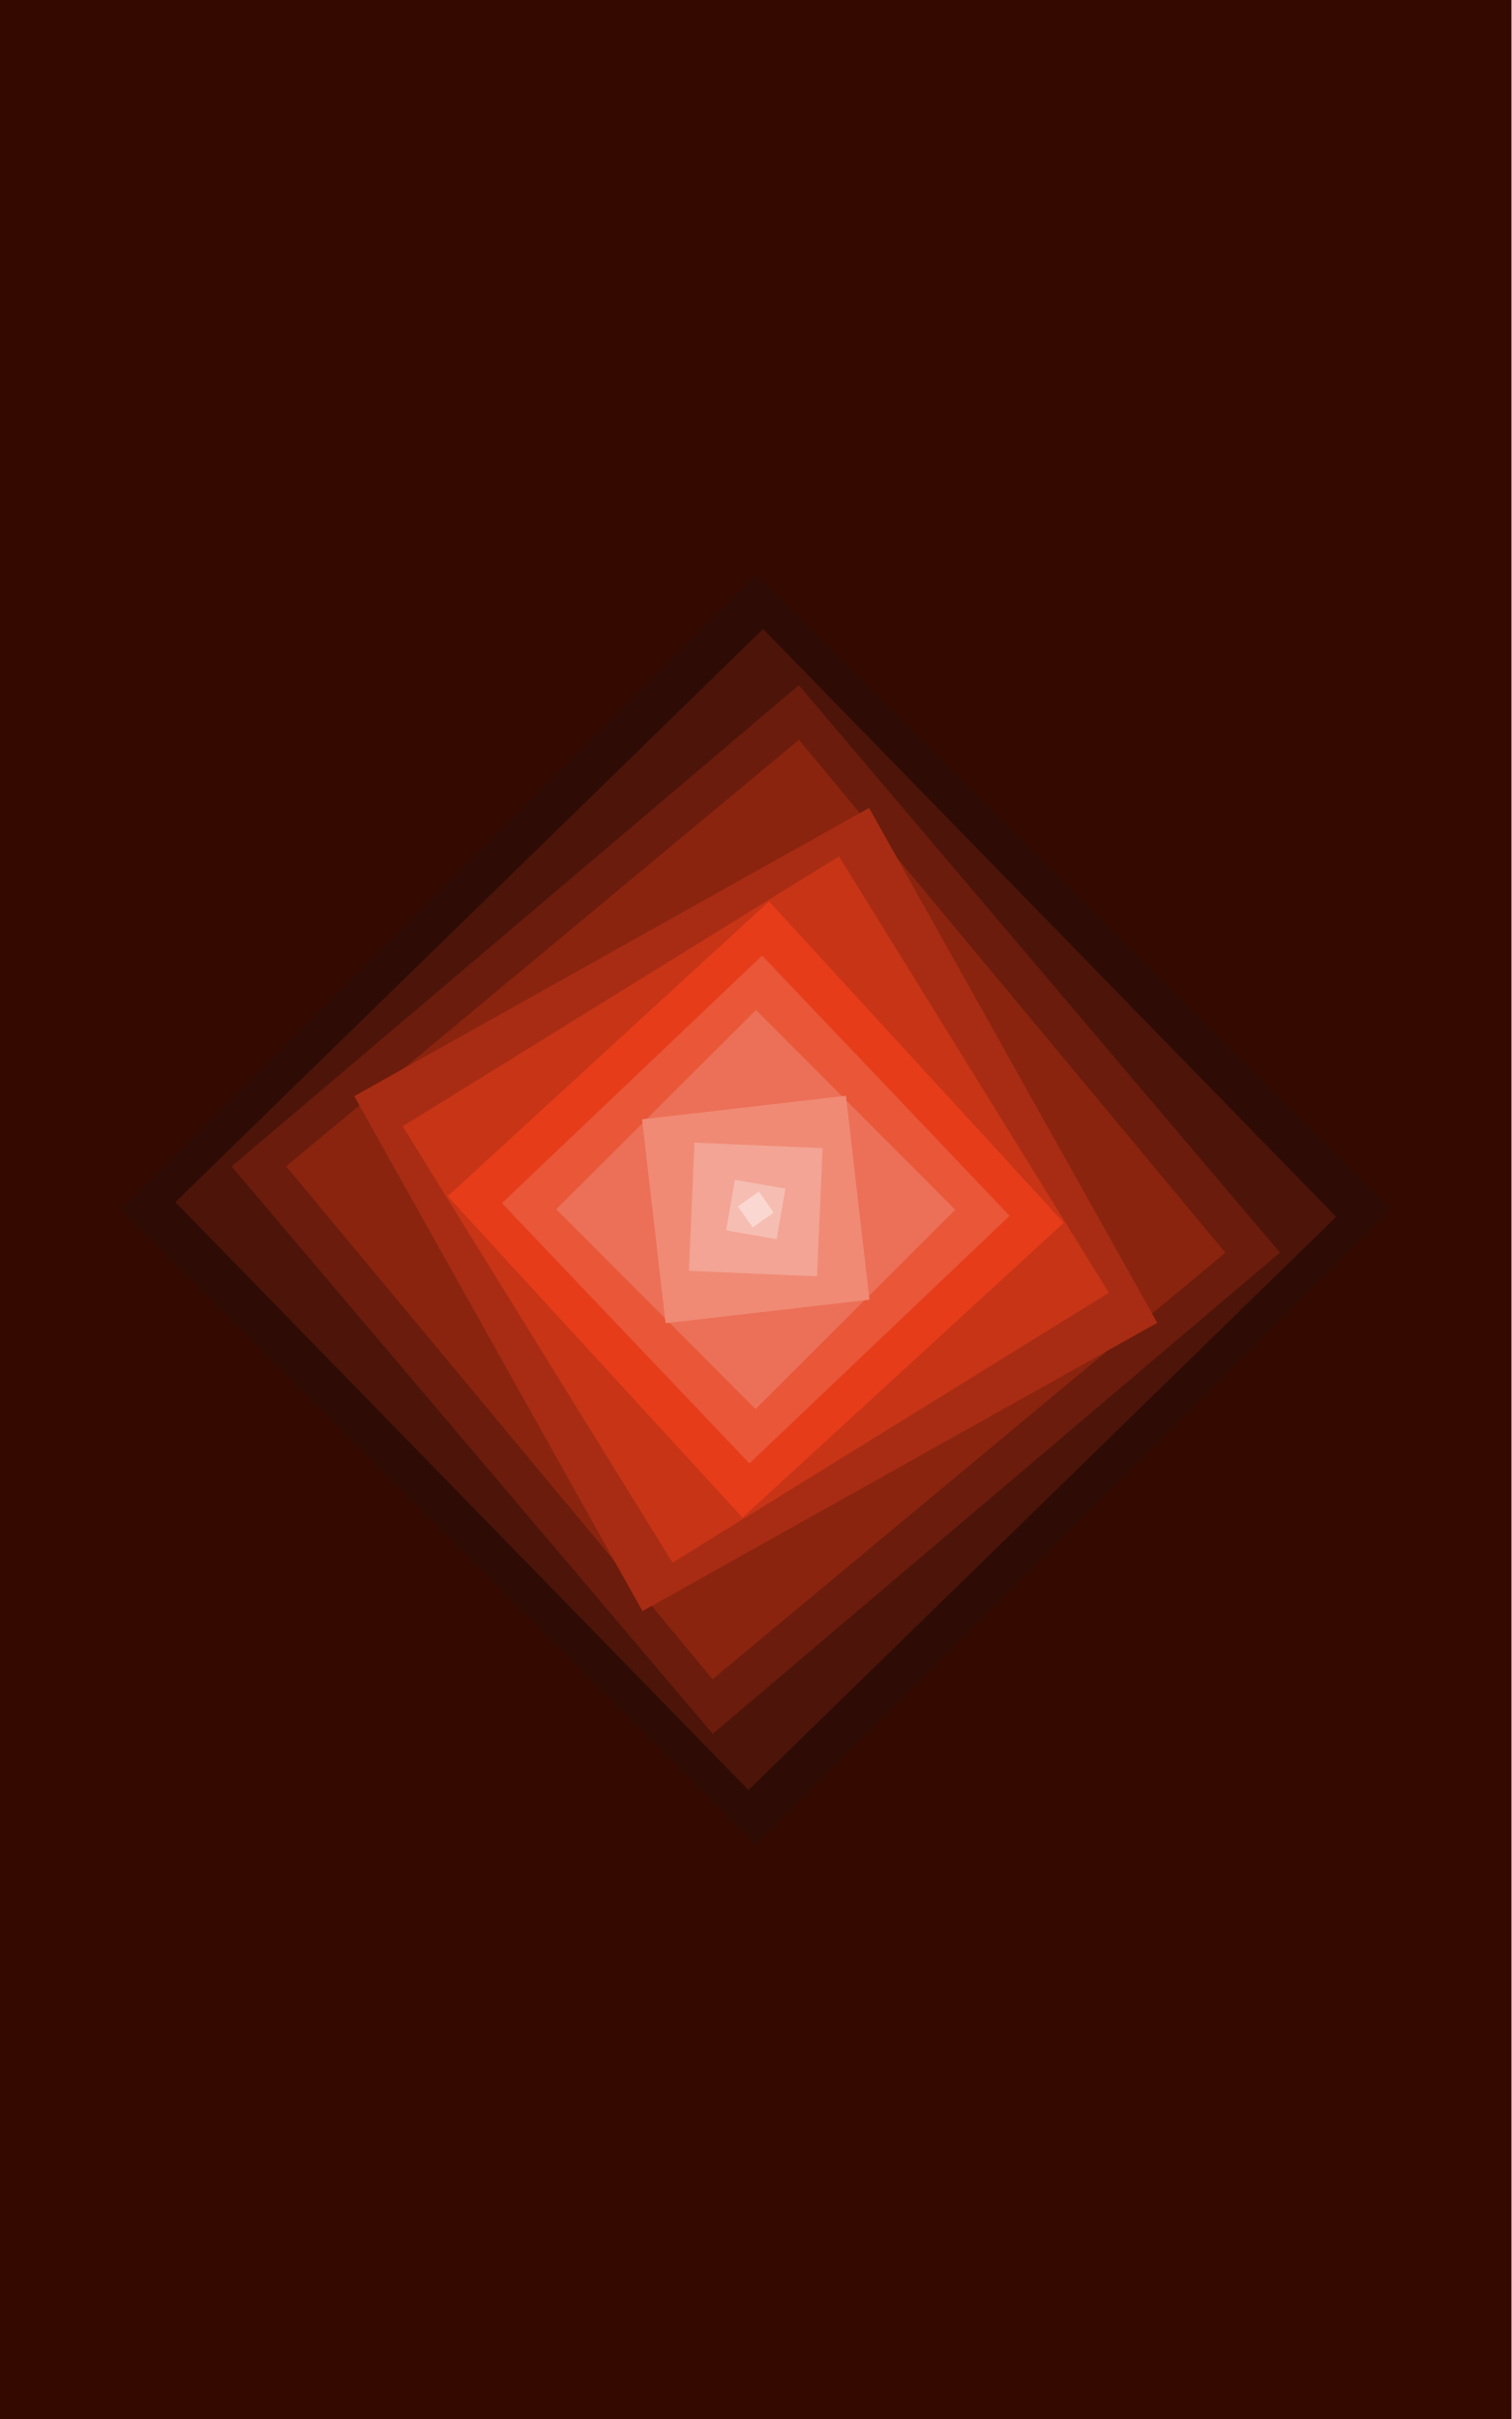
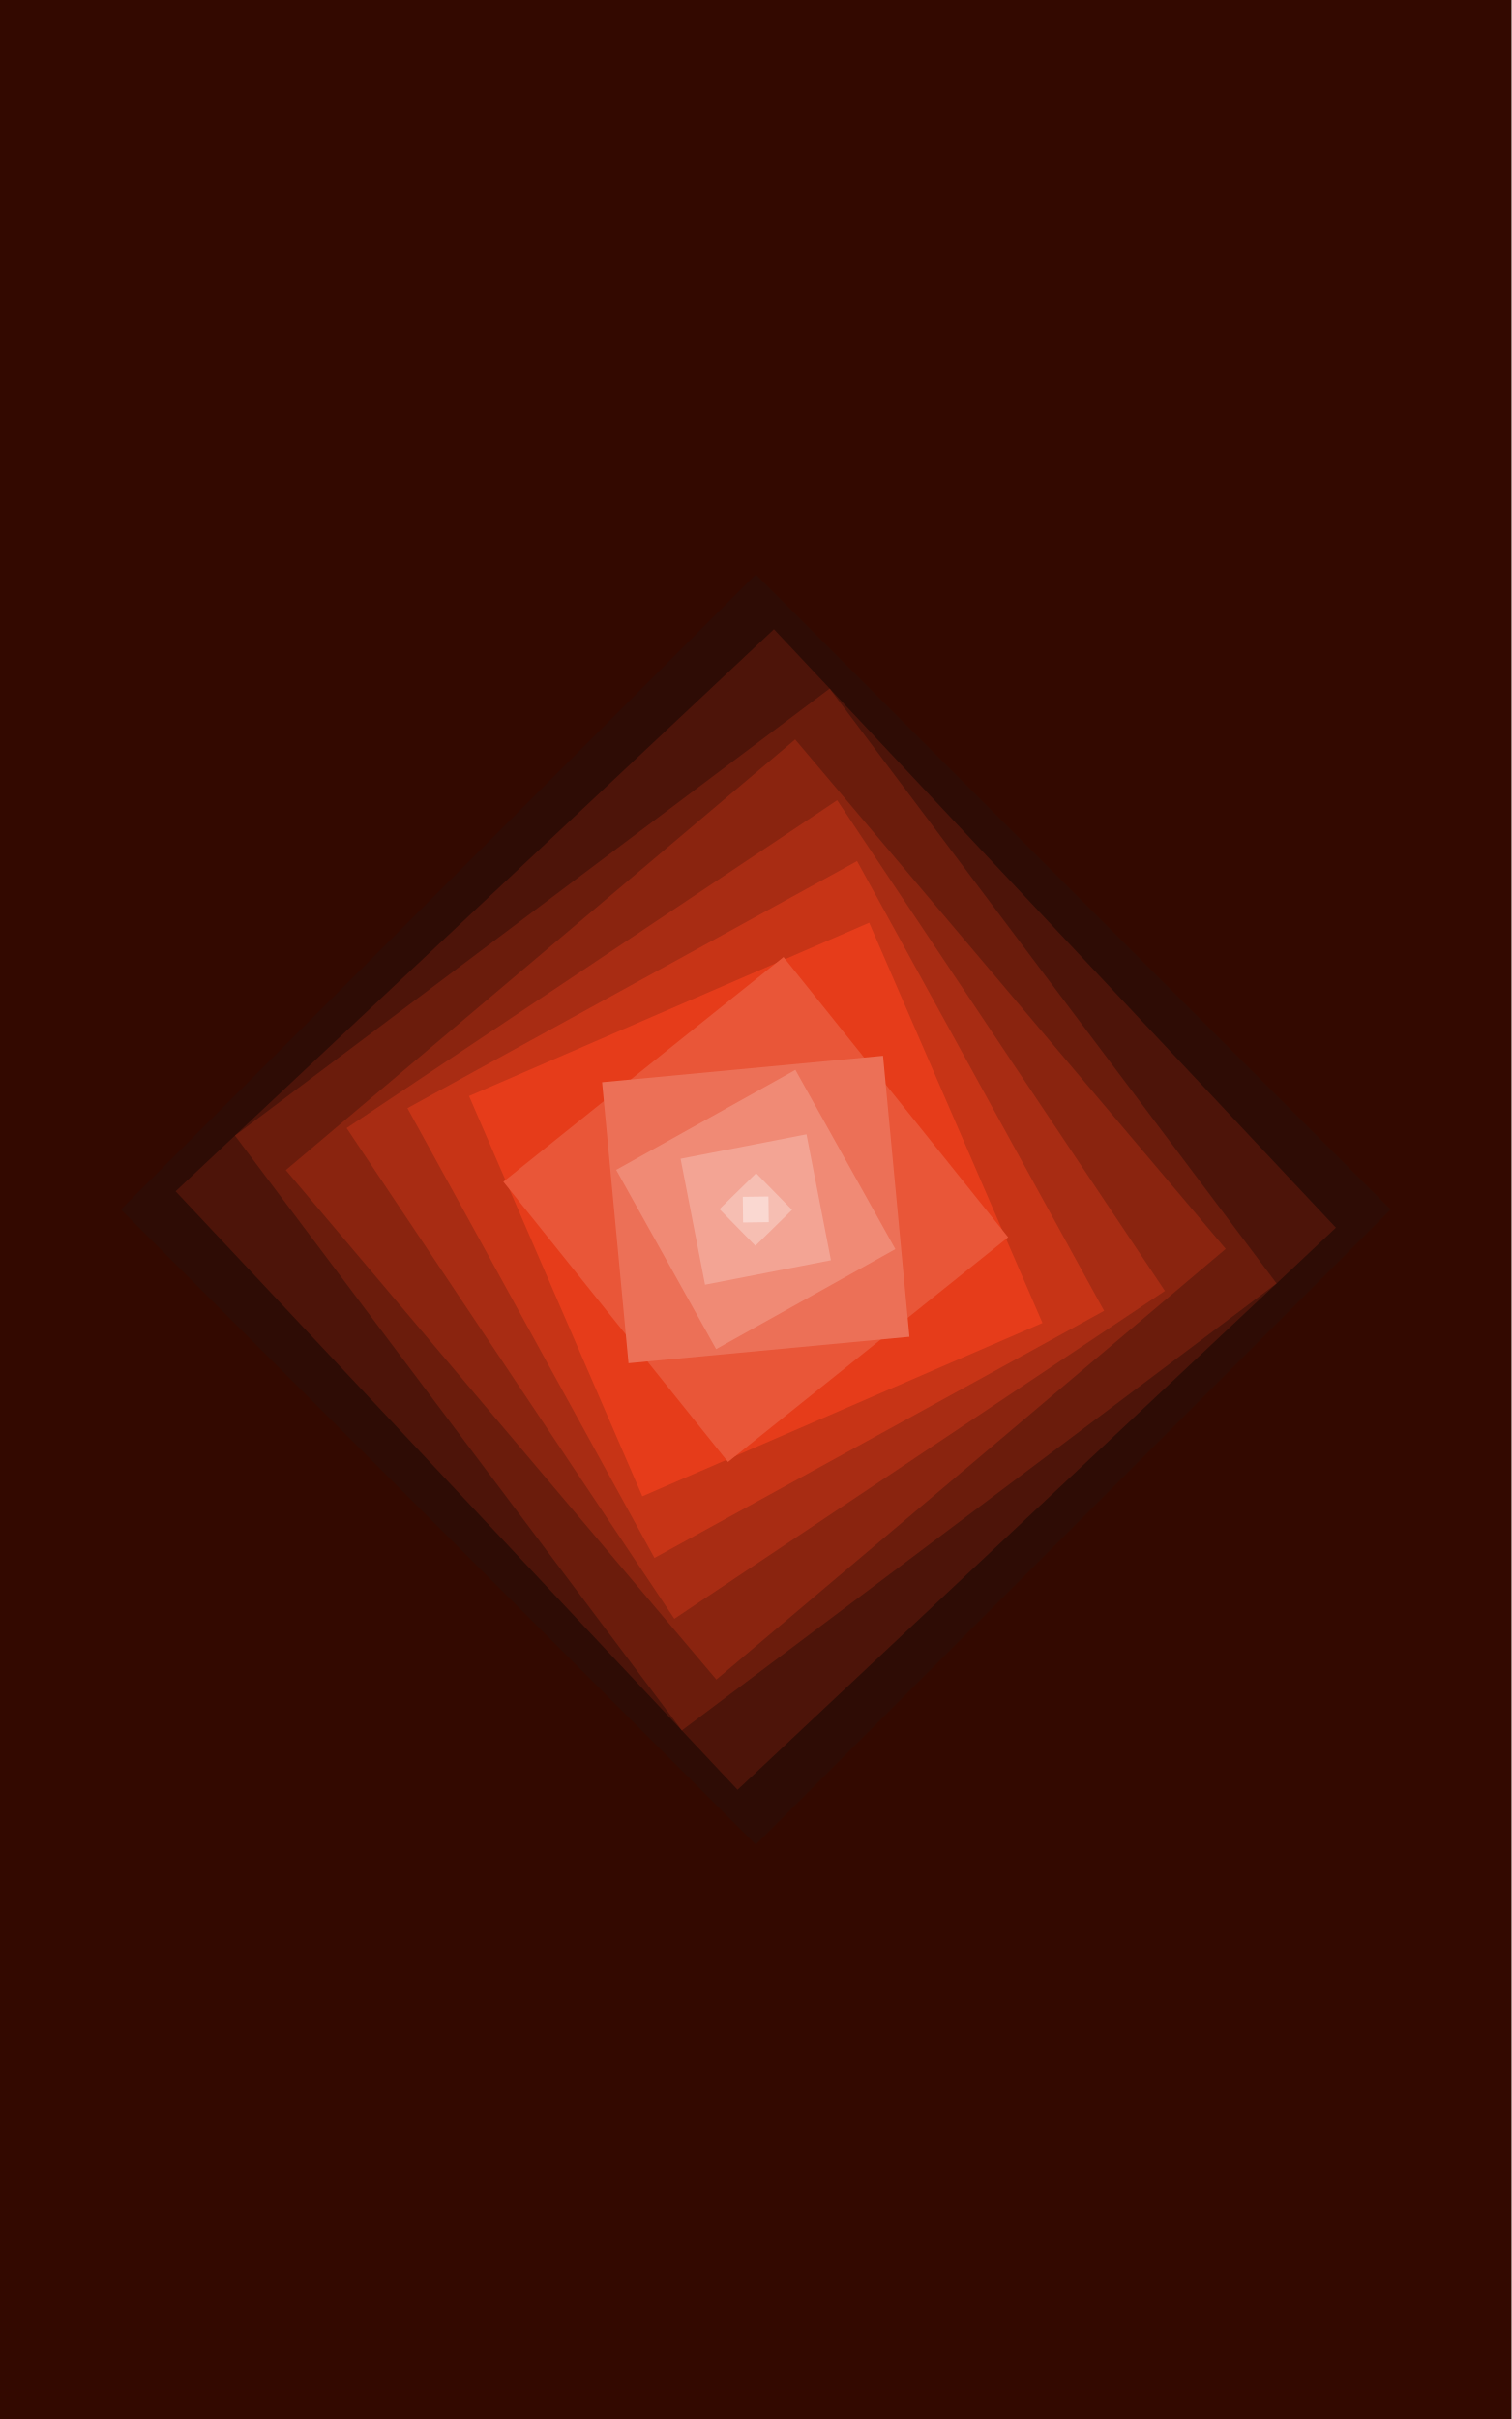
<svg xmlns="http://www.w3.org/2000/svg" viewBox="0 0 500 800" width="500" height="800" version="1.1">
  <rect width="500" height="800" fill="hsl(10,100%, 10%)" />
  <path d="M460,400L250,610L40,400L250,190z" fill="hsl(10,80%, 10%  )" />
-   <path d="M441.985,402.423L247.577,591.985L58.015,397.577L252.423,208.015z" fill="hsl(10,80%, 16.667%  )" />
-   <path d="M423.417,414.238L235.762,573.417L76.583,385.762L264.238,226.583z" fill="hsl(10,80%, 23.333%  )" />
-   <path d="M405.345,414.282L235.718,555.345L94.655,385.718L264.282,244.655z" fill="hsl(10,80%, 30%  )" />
-   <path d="M382.812,437.482L212.518,532.812L117.188,362.518L287.482,267.188z" fill="hsl(10,80%, 36.667%  )" />
-   <path d="M366.8,427.529L222.471,516.8L133.2,372.471L277.529,283.2z" fill="hsl(10,80%, 43.333%  )" />
-   <path d="M351.906,404.388L245.612,501.906L148.094,395.612L254.388,298.094z" fill="hsl(10,80%, 50%  )" />
-   <path d="M333.974,402.094L247.906,483.974L166.026,397.906L252.094,316.026z" fill="hsl(10,80%, 56.667%  )" />
-   <path d="M316,400.078L249.922,466L184,399.922L250.078,334z" fill="hsl(10,80%, 63.333%  )" />
-   <path d="M287.611,429.822L220.178,437.611L212.389,370.178L279.822,362.389z" fill="hsl(10,80%, 70%  )" />
-   <path d="M270.286,422.101L227.899,420.286L229.714,377.899L272.101,379.714z" fill="hsl(10,80%, 76.667%  )" />
-   <path d="M256.896,409.82L240.18,406.896L243.104,390.18L259.82,393.104z" fill="hsl(10,80%, 83.333%  )" />
-   <path d="M244.091,398.957L251.043,394.091L255.909,401.043L248.957,405.909z" fill="hsl(10,80%, 90%  )" />
+   <path d="M441.906,406.019L243.981,591.906L58.094,393.981L256.019,208.094z" fill="hsl(10,80%, 16.667%  )" />
+   <path d="M422.275,424.442L225.558,572.275L77.725,375.558L274.442,227.725z" fill="hsl(10,80%, 23.333%  )" />
+   <path d="M405.455,413.031L236.969,555.455L94.545,386.969L263.031,244.545z" fill="hsl(10,80%, 30%  )" />
+   <path d="M385.347,426.931L223.069,535.347L114.653,373.069L276.931,264.653z" fill="hsl(10,80%, 36.667%  )" />
+   <path d="M365.227,433.509L216.491,515.227L134.773,366.491L283.509,284.773z" fill="hsl(10,80%, 43.333%  )" />
+   <path d="M344.845,437.528L212.472,494.845L155.155,362.472L287.528,305.155z" fill="hsl(10,80%, 50%  )" />
+   <path d="M333.496,409.184L240.816,483.496L166.504,390.816L259.184,316.504z" fill="hsl(10,80%, 56.667%  )" />
+   <path d="M300.833,442.095L207.905,450.833L199.167,357.905L292.095,349.167z" fill="hsl(10,80%, 63.333%  )" />
+   <path d="M296.176,413.108L236.892,446.176L203.824,386.892L263.108,353.824z" fill="hsl(10,80%, 70%  )" />
+   <path d="M274.868,416.781L233.219,424.868L225.132,383.219L266.781,375.132z" fill="hsl(10,80%, 76.667%  )" />
+   <path d="M261.999,400.12L249.88,411.999L238.001,399.88L250.12,388.001z" fill="hsl(10,80%, 83.333%  )" />
+   <path d="M245.703,395.812L254.188,395.703L254.297,404.188L245.812,404.297z" fill="hsl(10,80%, 90%  )" />
</svg>
